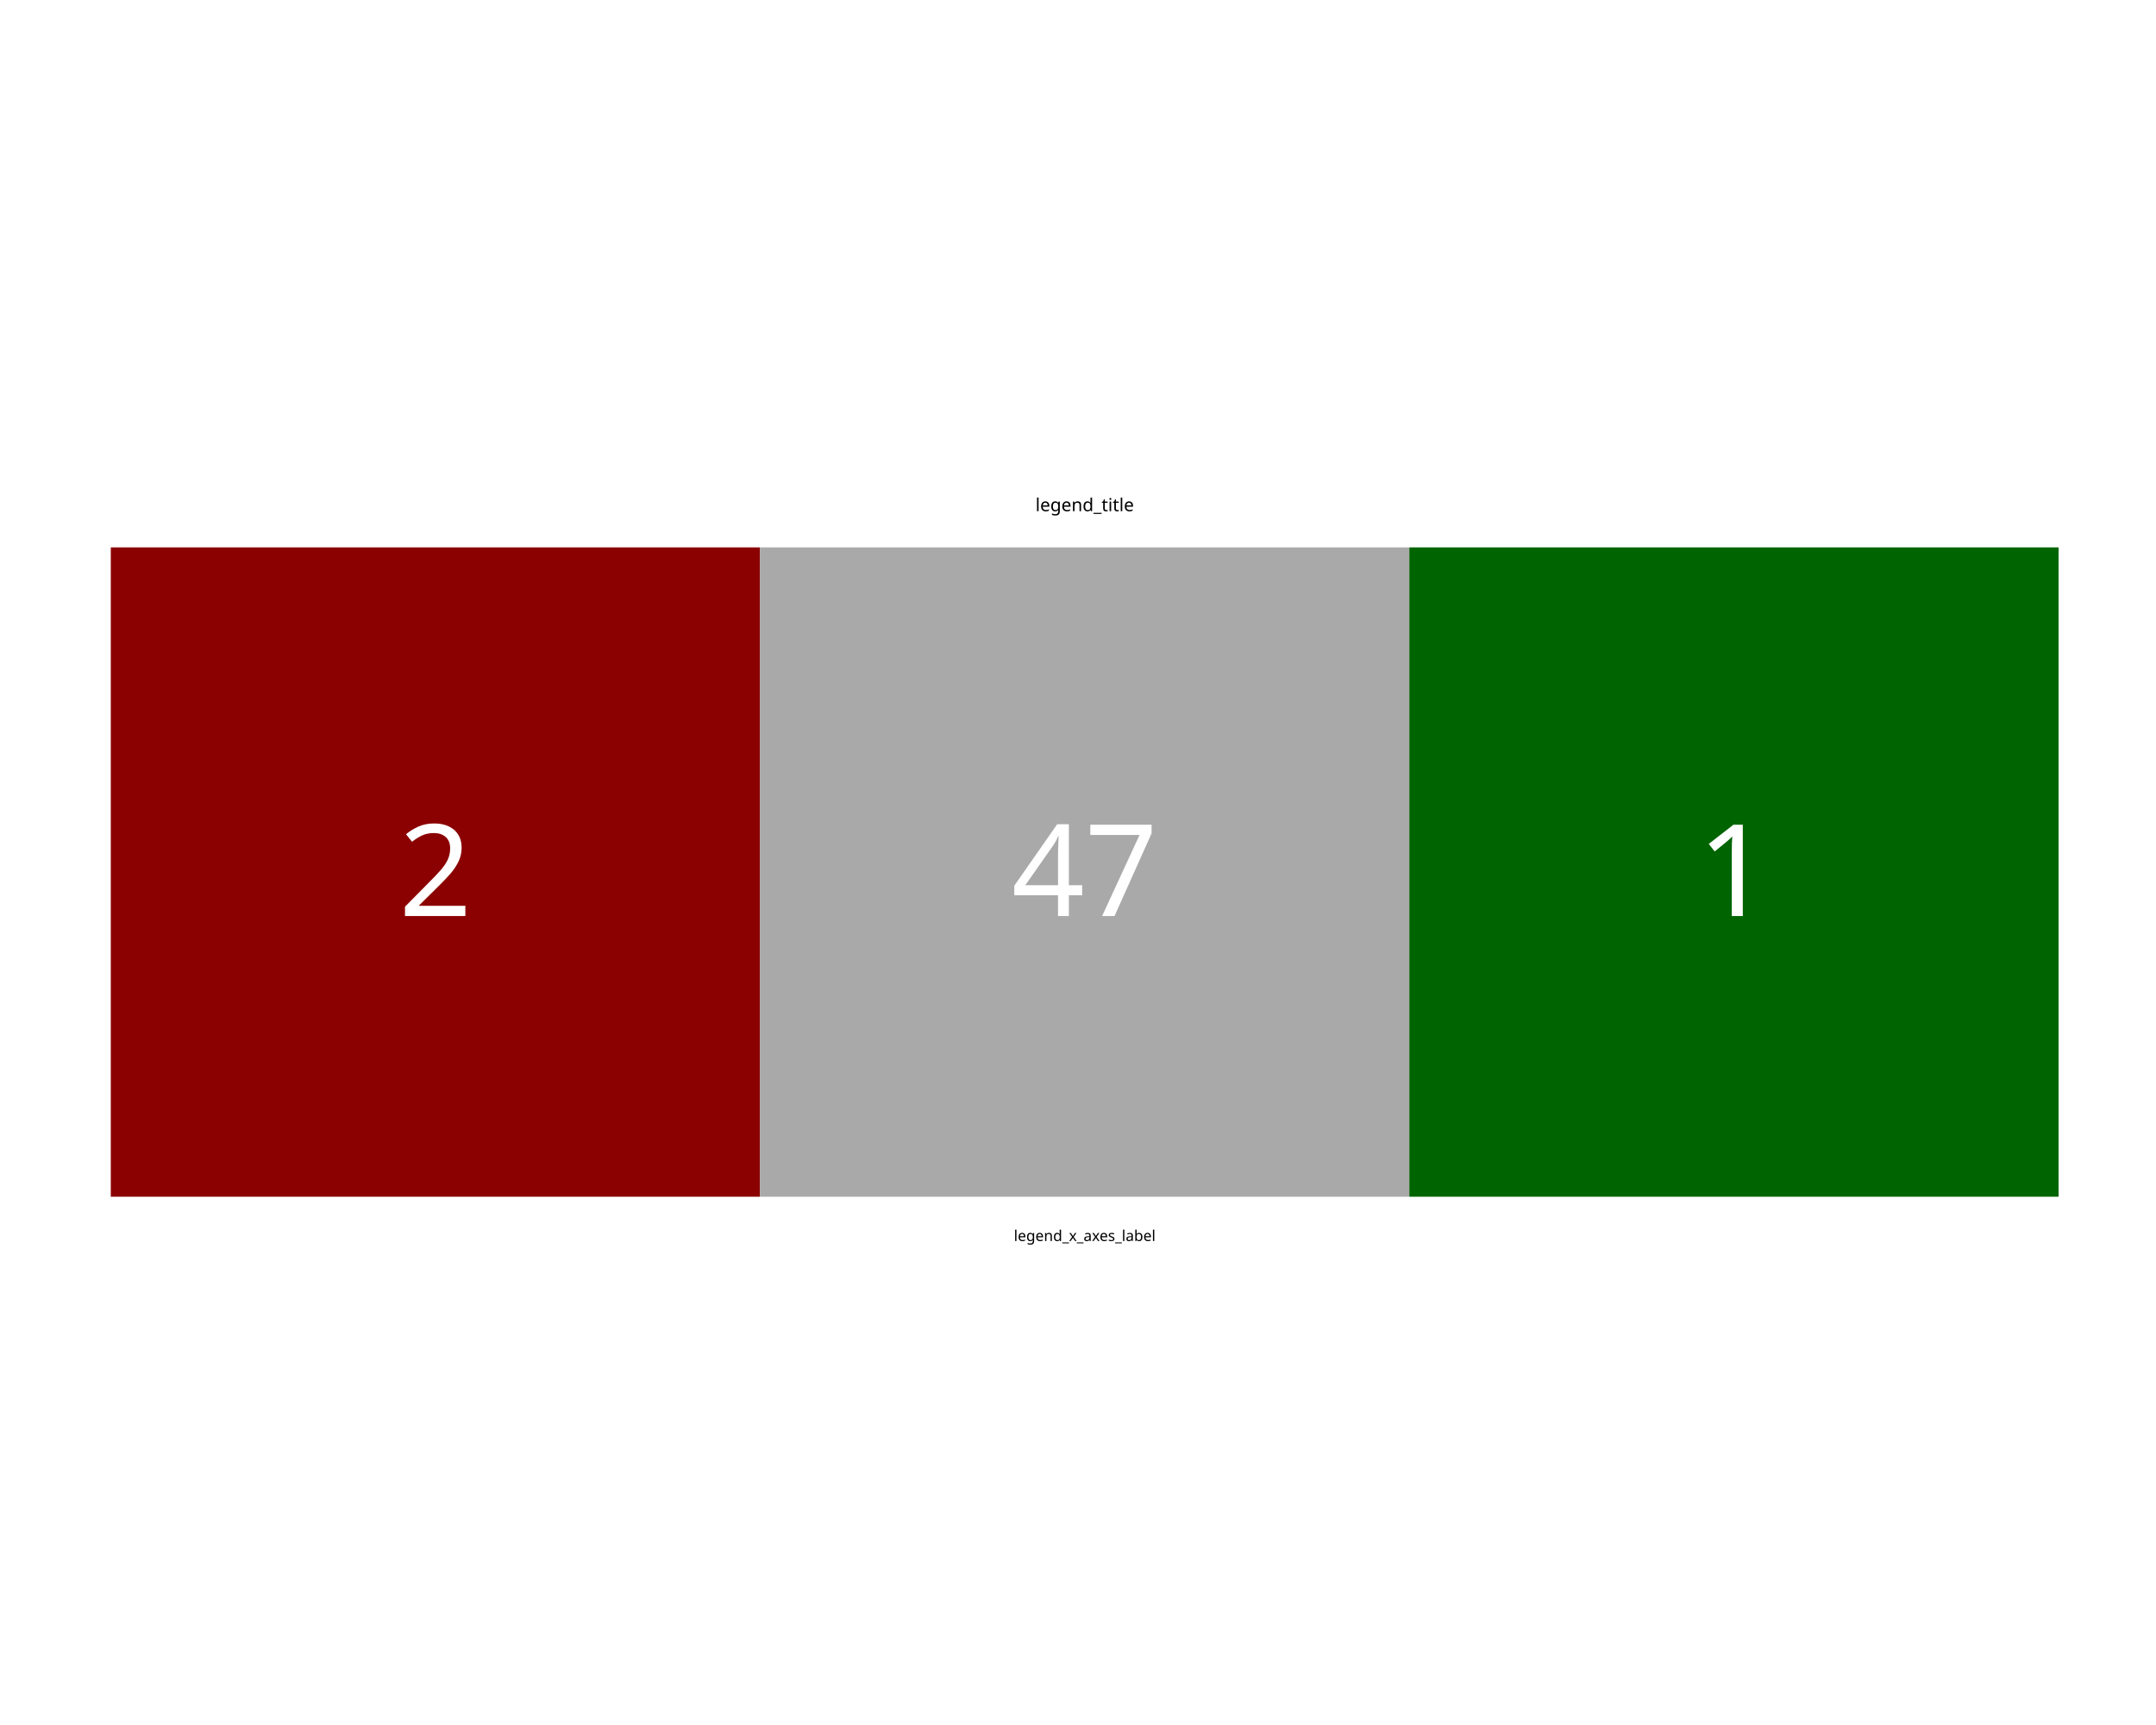
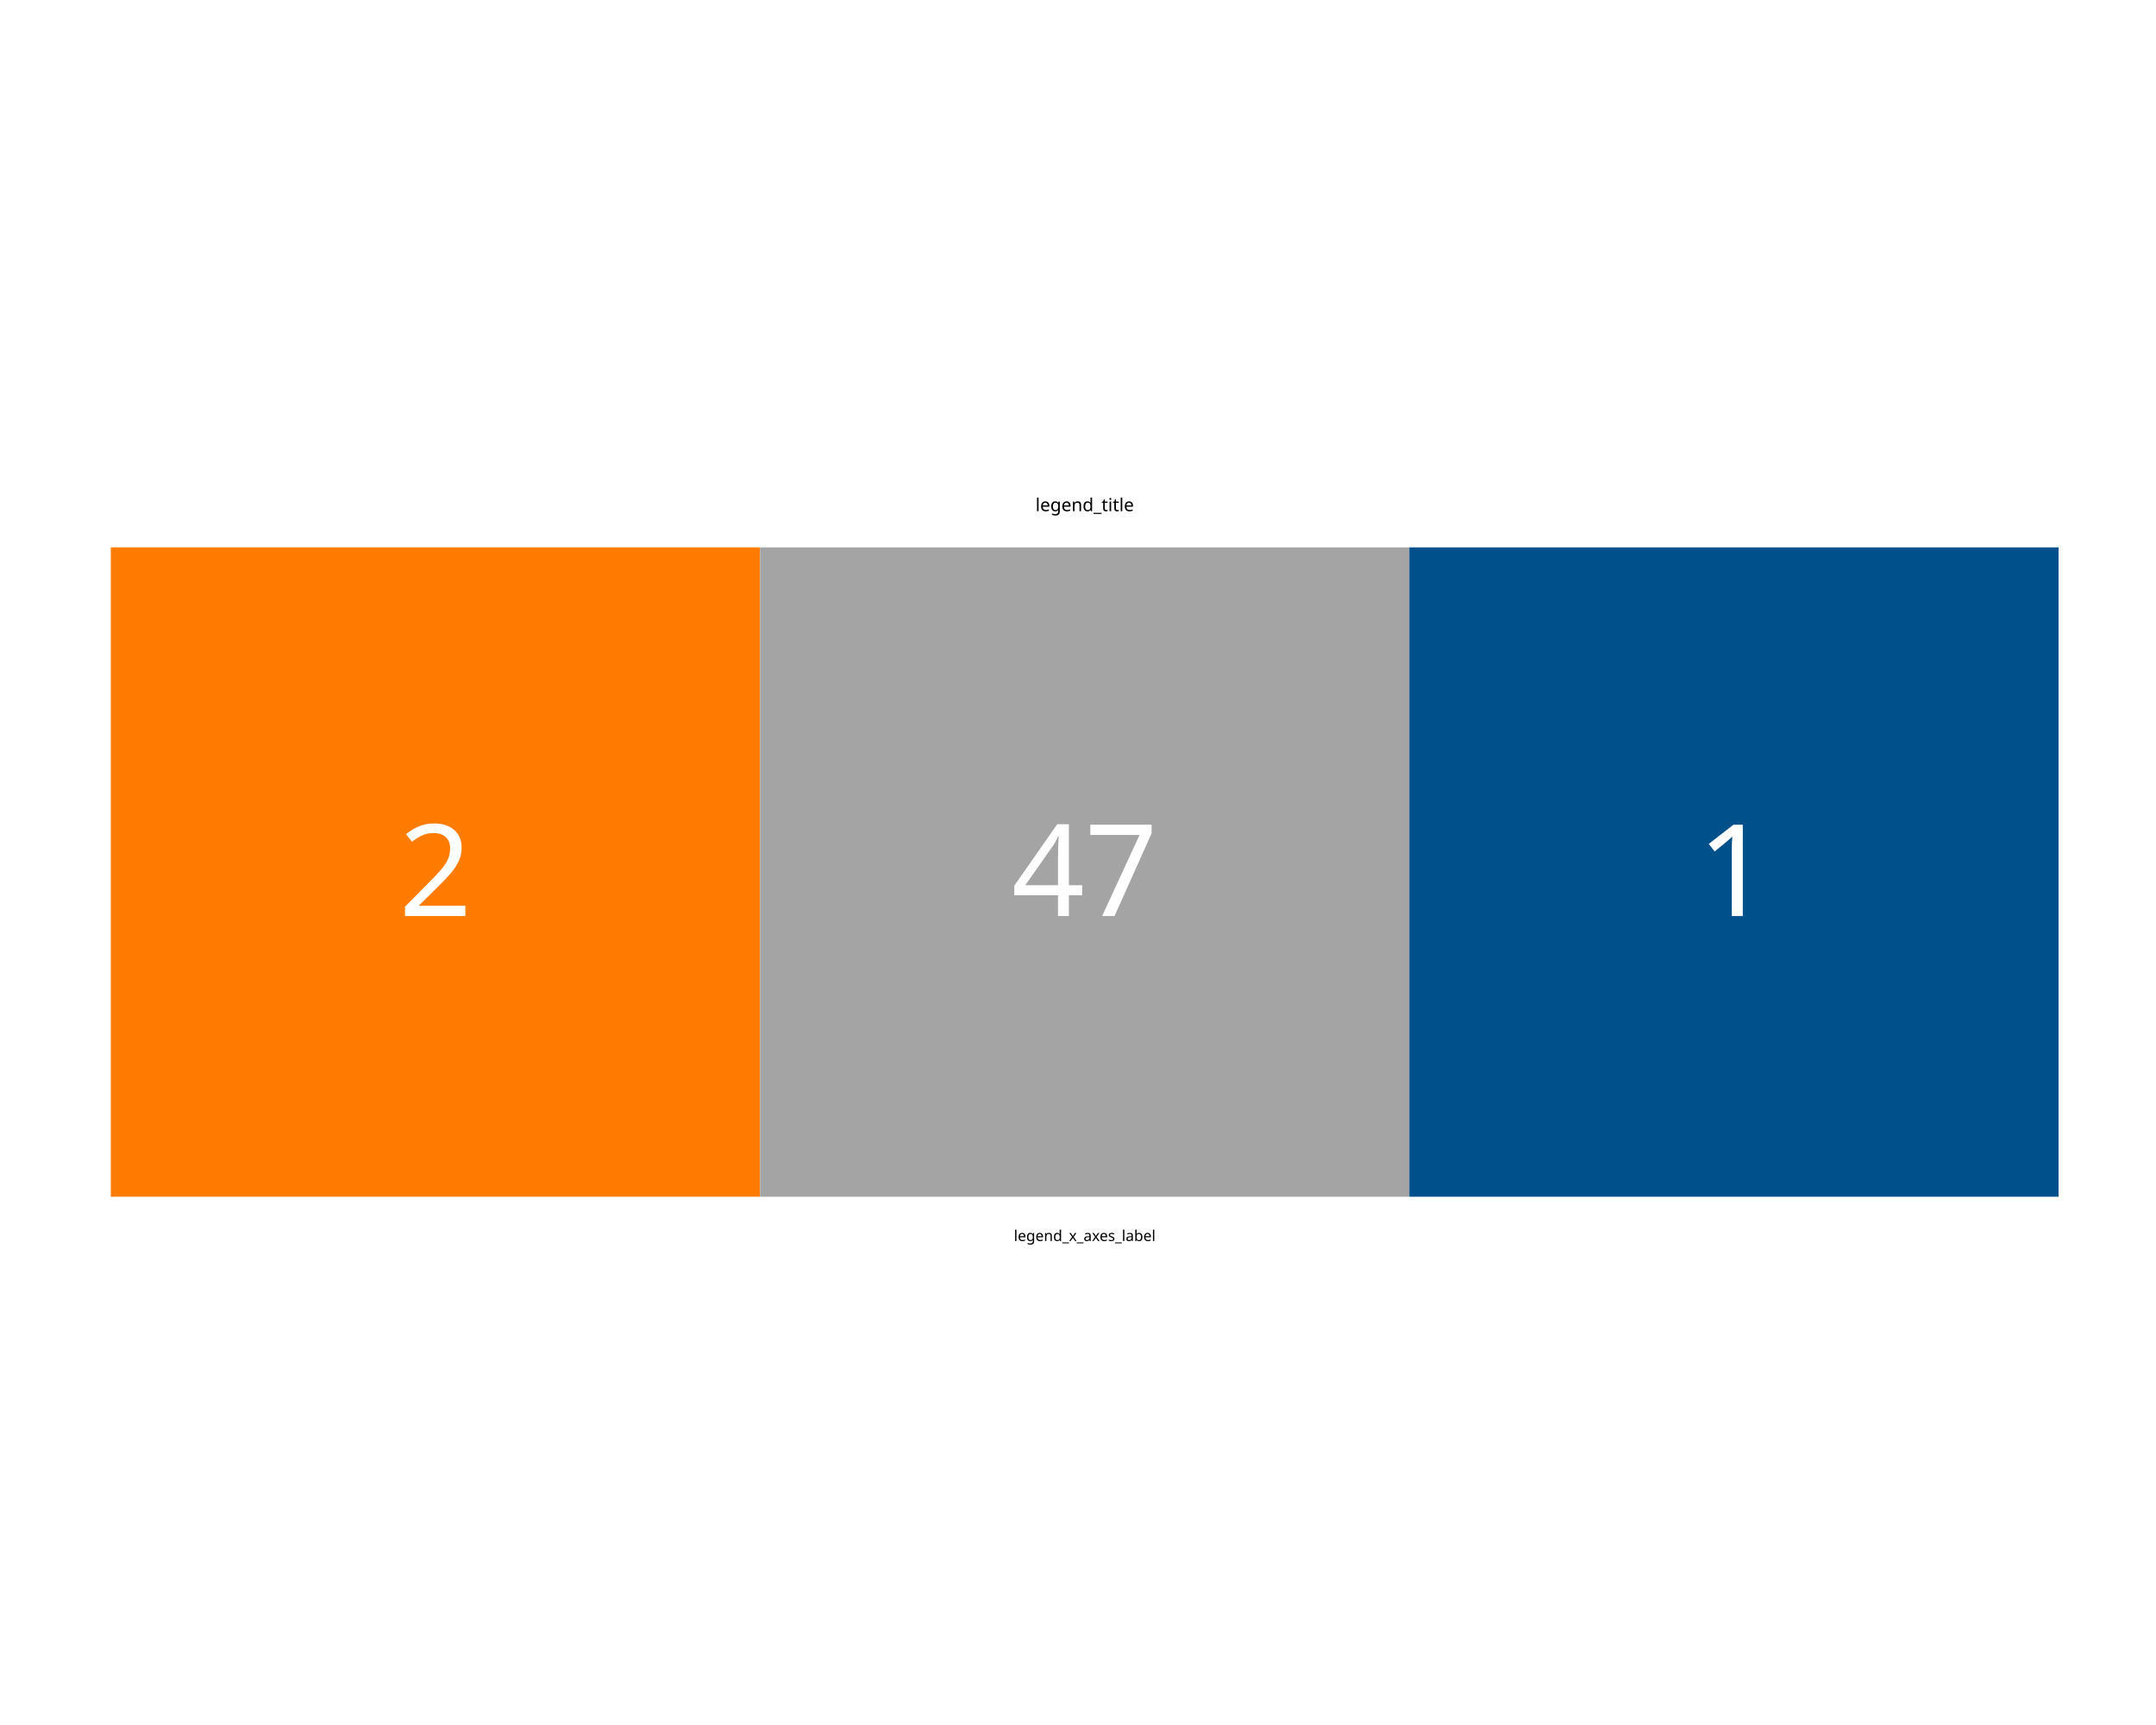
<svg xmlns="http://www.w3.org/2000/svg" class="svglite" data-engine-version="2.0" width="720.00pt" height="576.00pt" viewBox="0 0 720.00 576.00">
  <defs>
    <style type="text/css">
    .svglite line, .svglite polyline, .svglite polygon, .svglite path, .svglite rect, .svglite circle {
      fill: none;
      stroke: #000000;
      stroke-linecap: round;
      stroke-linejoin: round;
      stroke-miterlimit: 10.00;
    }
  </style>
  </defs>
  <rect width="100%" height="100%" style="stroke: none; fill: #FFFFFF;" />
  <defs>
    <clipPath id="cpMC4wMHw3MjAuMDB8MC4wMHw1NzYuMDA=">
      <rect x="0.00" y="0.00" width="720.00" height="576.00" />
    </clipPath>
  </defs>
  <g clip-path="url(#cpMC4wMHw3MjAuMDB8MC4wMHw1NzYuMDA=)">
</g>
  <defs>
    <clipPath id="cpMC4wMHw3MjAuMDB8MTYxLjA4fDQxNC45Mg==">
      <rect x="0.00" y="161.08" width="720.00" height="253.84" />
    </clipPath>
  </defs>
  <g clip-path="url(#cpMC4wMHw3MjAuMDB8MTYxLjA4fDQxNC45Mg==)">
    <rect x="0.00" y="161.08" width="720.00" height="253.84" style="stroke-width: 0.00; stroke: none;" />
  </g>
  <g clip-path="url(#cpMC4wMHw3MjAuMDB8MC4wMHw1NzYuMDA=)">
</g>
  <defs>
    <clipPath id="cpNC40OHw3MjAuMDB8MTcxLjkzfDQxMC40NA==">
      <rect x="4.48" y="171.93" width="715.52" height="238.51" />
    </clipPath>
  </defs>
  <g clip-path="url(#cpNC40OHw3MjAuMDB8MTcxLjkzfDQxMC40NA==)">
-     <rect x="37.00" y="182.78" width="216.82" height="216.82" style="stroke-width: 0.43; stroke: none; stroke-linecap: butt; stroke-linejoin: miter; fill: #8B0000;" />
-     <rect x="253.83" y="182.78" width="216.82" height="216.82" style="stroke-width: 0.43; stroke: none; stroke-linecap: butt; stroke-linejoin: miter; fill: #A9A9A9;" />
-     <rect x="470.65" y="182.78" width="216.82" height="216.82" style="stroke-width: 0.43; stroke: none; stroke-linecap: butt; stroke-linejoin: miter; fill: #006400;" />
+     <rect x="37.00" y="182.78" width="216.82" height="216.82" style="stroke-width: 0.43; stroke: none; stroke-linecap: butt; stroke-linejoin: miter; fill: #FF7C00;" />
+     <rect x="253.83" y="182.78" width="216.82" height="216.82" style="stroke-width: 0.43; stroke: none; stroke-linecap: butt; stroke-linejoin: miter; fill: #A4A4A4;" />
+     <rect x="470.65" y="182.78" width="216.82" height="216.82" style="stroke-width: 0.43; stroke: none; stroke-linecap: butt; stroke-linejoin: miter; fill: #00508C;" />
    <text x="145.41" y="305.87" text-anchor="middle" style="font-size: 42.68px; fill: #FFFFFF; font-family: sans;" textLength="23.74px" lengthAdjust="spacingAndGlyphs">2</text>
    <text x="362.24" y="305.87" text-anchor="middle" style="font-size: 42.68px; fill: #FFFFFF; font-family: sans;" textLength="47.48px" lengthAdjust="spacingAndGlyphs">47</text>
    <text x="579.06" y="305.87" text-anchor="middle" style="font-size: 42.68px; fill: #FFFFFF; font-family: sans;" textLength="23.74px" lengthAdjust="spacingAndGlyphs">1</text>
  </g>
  <g clip-path="url(#cpMC4wMHw3MjAuMDB8MC4wMHw1NzYuMDA=)">
    <text x="362.24" y="414.40" text-anchor="middle" style="font-size: 5.00px; font-family: sans;" textLength="46.99px" lengthAdjust="spacingAndGlyphs">legend_x_axes_label</text>
    <text transform="translate(3.96,291.19) rotate(-90)" text-anchor="middle" style="font-size: 5.00px; font-family: sans;" textLength="1.39px" lengthAdjust="spacingAndGlyphs"> </text>
    <text x="362.24" y="170.69" text-anchor="middle" style="font-size: 6.00px; font-family: sans;" textLength="30.69px" lengthAdjust="spacingAndGlyphs">legend_title</text>
  </g>
</svg>
